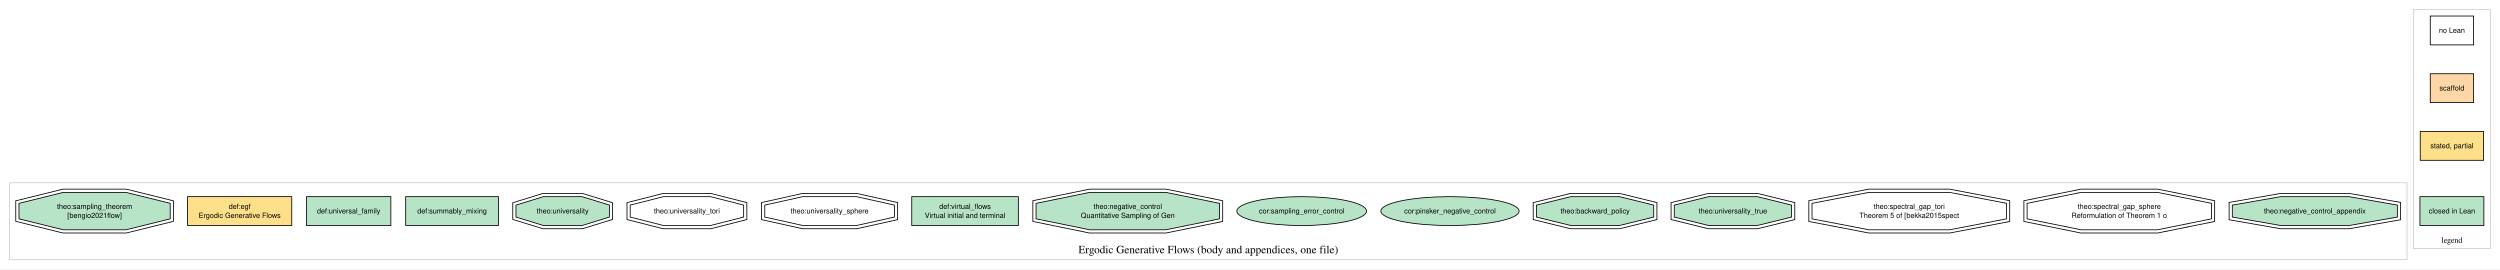
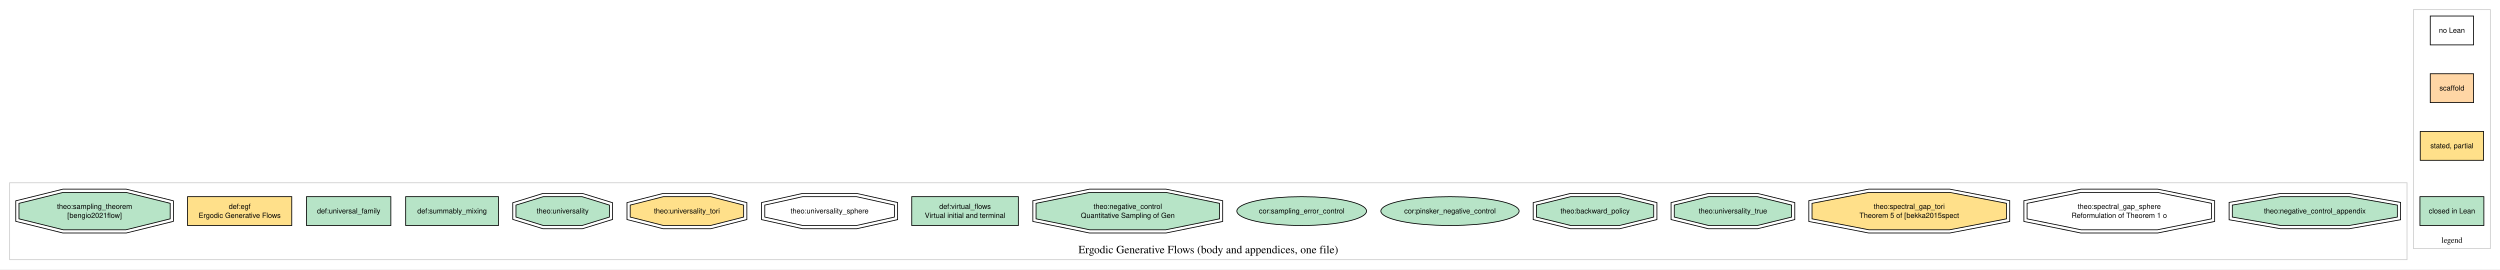
<svg xmlns="http://www.w3.org/2000/svg" width="3119pt" height="336pt" viewBox="0.00 0.00 3119.00 336.00">
  <g id="graph0" class="graph" transform="scale(1 1) rotate(0) translate(4 331.94)">
    <polygon fill="white" stroke="none" points="-4,4 -4,-331.94 3115,-331.94 3115,4 -4,4" />
    <g id="clust1" class="cluster">
      <polygon fill="none" stroke="#cccccc" points="8,-8 8,-103.94 2999,-103.94 2999,-8 8,-8" />
      <text xml:space="preserve" text-anchor="middle" x="1503.5" y="-15.95" font-family="Times,serif" font-size="14.00">Ergodic Generative Flows (body and appendices, one file)</text>
    </g>
    <g id="clust2" class="cluster">
      <polygon fill="none" stroke="#cccccc" points="3007,-21.84 3007,-319.94 3103,-319.94 3103,-21.84 3007,-21.84" />
      <text xml:space="preserve" text-anchor="middle" x="3055" y="-29.09" font-family="Times,serif" font-size="10.00">legend</text>
    </g>
    <g id="node1" class="node">
      <polygon fill="#b7e4c7" stroke="black" points="208.33,-58.92 208.33,-78.26 153.07,-91.94 74.93,-91.94 19.67,-78.26 19.67,-58.92 74.93,-45.25 153.07,-45.25 208.33,-58.92" />
      <polygon fill="none" stroke="black" points="212.33,-55.79 212.33,-81.39 153.56,-95.94 74.44,-95.94 15.67,-81.39 15.67,-55.79 74.44,-41.25 153.56,-41.25 212.33,-55.79" />
      <text xml:space="preserve" text-anchor="middle" x="114" y="-71.29" font-family="Helvetica,sans-Serif" font-size="9.00">theo:sampling_theorem</text>
      <text xml:space="preserve" text-anchor="middle" x="114" y="-60.04" font-family="Helvetica,sans-Serif" font-size="9.00">[bengio2021flow]</text>
    </g>
    <g id="node2" class="node">
      <polygon fill="#ffe08a" stroke="black" points="360,-86.59 230,-86.59 230,-50.59 360,-50.59 360,-86.59" />
      <text xml:space="preserve" text-anchor="middle" x="295" y="-71.29" font-family="Helvetica,sans-Serif" font-size="9.00">def:egf</text>
      <text xml:space="preserve" text-anchor="middle" x="295" y="-60.04" font-family="Helvetica,sans-Serif" font-size="9.00">Ergodic Generative Flows</text>
    </g>
    <g id="node3" class="node">
      <polygon fill="#b7e4c7" stroke="black" points="483.62,-86.59 378.38,-86.59 378.38,-50.59 483.62,-50.59 483.62,-86.59" />
      <text xml:space="preserve" text-anchor="middle" x="431" y="-65.67" font-family="Helvetica,sans-Serif" font-size="9.00">def:universal_family</text>
    </g>
    <g id="node4" class="node">
      <polygon fill="#b7e4c7" stroke="black" points="617.88,-86.59 502.12,-86.59 502.12,-50.59 617.88,-50.59 617.88,-86.59" />
      <text xml:space="preserve" text-anchor="middle" x="560" y="-65.67" font-family="Helvetica,sans-Serif" font-size="9.00">def:summably_mixing</text>
    </g>
    <g id="node5" class="node">
      <polygon fill="#b7e4c7" stroke="black" points="756.28,-61.14 756.28,-76.05 722.14,-86.59 673.86,-86.59 639.72,-76.05 639.72,-61.14 673.86,-50.59 722.14,-50.59 756.28,-61.14" />
      <polygon fill="none" stroke="black" points="760.28,-58.19 760.28,-79 722.74,-90.59 673.26,-90.59 635.72,-79 635.72,-58.19 673.26,-46.59 722.74,-46.59 760.28,-58.19" />
      <text xml:space="preserve" text-anchor="middle" x="698" y="-65.67" font-family="Helvetica,sans-Serif" font-size="9.00">theo:universality</text>
    </g>
    <g id="node6" class="node">
-       <polygon fill="#ffffff" stroke="black" points="923.77,-61.14 923.77,-76.05 882.31,-86.59 823.69,-86.59 782.23,-76.05 782.23,-61.14 823.69,-50.59 882.31,-50.59 923.77,-61.14" />
+       <polygon fill="#ffe08a" stroke="black" points="923.77,-61.14 923.77,-76.05 882.31,-86.59 823.69,-86.59 782.23,-76.05 782.23,-61.14 823.69,-50.59 882.31,-50.59 923.77,-61.14" />
      <polygon fill="none" stroke="black" points="927.77,-58.03 927.77,-79.16 882.81,-90.59 823.19,-90.59 778.23,-79.16 778.23,-58.03 823.19,-46.59 882.81,-46.59 927.77,-58.03" />
      <text xml:space="preserve" text-anchor="middle" x="853" y="-65.67" font-family="Helvetica,sans-Serif" font-size="9.00">theo:universality_tori</text>
    </g>
    <g id="node7" class="node">
      <polygon fill="#ffffff" stroke="black" points="1111.86,-61.14 1111.86,-76.05 1064.49,-86.59 997.51,-86.59 950.14,-76.05 950.14,-61.14 997.51,-50.59 1064.49,-50.59 1111.86,-61.14" />
      <polygon fill="none" stroke="black" points="1115.86,-57.93 1115.86,-79.26 1064.93,-90.59 997.07,-90.59 946.14,-79.26 946.14,-57.93 997.07,-46.59 1064.93,-46.59 1115.86,-57.93" />
      <text xml:space="preserve" text-anchor="middle" x="1031" y="-65.67" font-family="Helvetica,sans-Serif" font-size="9.00">theo:universality_sphere</text>
    </g>
    <g id="node8" class="node">
      <polygon fill="#b7e4c7" stroke="black" points="1266.5,-86.59 1133.5,-86.59 1133.5,-50.59 1266.5,-50.59 1266.5,-86.59" />
      <text xml:space="preserve" text-anchor="middle" x="1200" y="-71.29" font-family="Helvetica,sans-Serif" font-size="9.00">def:virtual_flows</text>
      <text xml:space="preserve" text-anchor="middle" x="1200" y="-60.04" font-family="Helvetica,sans-Serif" font-size="9.00">Virtual initial and terminal</text>
    </g>
    <g id="node9" class="node">
      <polygon fill="#b7e4c7" stroke="black" points="1517.42,-58.92 1517.42,-78.26 1450.4,-91.94 1355.6,-91.94 1288.58,-78.26 1288.58,-58.92 1355.6,-45.25 1450.4,-45.25 1517.42,-58.92" />
      <polygon fill="none" stroke="black" points="1521.42,-55.66 1521.42,-81.53 1450.8,-95.94 1355.2,-95.94 1284.58,-81.53 1284.58,-55.66 1355.2,-41.25 1450.8,-41.25 1521.42,-55.66" />
      <text xml:space="preserve" text-anchor="middle" x="1403" y="-71.29" font-family="Helvetica,sans-Serif" font-size="9.00">theo:negative_control</text>
      <text xml:space="preserve" text-anchor="middle" x="1403" y="-60.04" font-family="Helvetica,sans-Serif" font-size="9.00">Quantitative Sampling of Gen</text>
    </g>
    <g id="node10" class="node">
      <ellipse fill="#b7e4c7" stroke="black" cx="1620" cy="-68.59" rx="80.91" ry="18" />
      <text xml:space="preserve" text-anchor="middle" x="1620" y="-65.67" font-family="Helvetica,sans-Serif" font-size="9.00">cor:sampling_error_control</text>
    </g>
    <g id="node11" class="node">
      <ellipse fill="#b7e4c7" stroke="black" cx="1805" cy="-68.59" rx="86.24" ry="18" />
      <text xml:space="preserve" text-anchor="middle" x="1805" y="-65.67" font-family="Helvetica,sans-Serif" font-size="9.00">cor:pinsker_negative_control</text>
    </g>
    <g id="node12" class="node">
      <polygon fill="#b7e4c7" stroke="black" points="2059.17,-61.14 2059.17,-76.05 2016.31,-86.59 1955.69,-86.59 1912.83,-76.05 1912.83,-61.14 1955.69,-50.59 2016.31,-50.59 2059.17,-61.14" />
      <polygon fill="none" stroke="black" points="2063.17,-58 2063.17,-79.18 2016.79,-90.59 1955.21,-90.59 1908.83,-79.18 1908.83,-58 1955.21,-46.59 2016.79,-46.59 2063.17,-58" />
      <text xml:space="preserve" text-anchor="middle" x="1986" y="-65.67" font-family="Helvetica,sans-Serif" font-size="9.00">theo:backward_policy</text>
    </g>
    <g id="node13" class="node">
      <polygon fill="#b7e4c7" stroke="black" points="2231.17,-61.14 2231.17,-76.05 2188.31,-86.59 2127.69,-86.59 2084.83,-76.05 2084.83,-61.14 2127.69,-50.59 2188.31,-50.59 2231.17,-61.14" />
      <polygon fill="none" stroke="black" points="2235.17,-58 2235.17,-79.18 2188.79,-90.59 2127.21,-90.59 2080.83,-79.18 2080.83,-58 2127.21,-46.59 2188.79,-46.59 2235.17,-58" />
      <text xml:space="preserve" text-anchor="middle" x="2158" y="-65.67" font-family="Helvetica,sans-Serif" font-size="9.00">theo:universality_true</text>
    </g>
    <g id="node14" class="node">
-       <polygon fill="#ffffff" stroke="black" points="2499.31,-58.92 2499.31,-78.26 2428.25,-91.94 2327.75,-91.94 2256.69,-78.26 2256.69,-58.92 2327.75,-45.25 2428.25,-45.25 2499.31,-58.92" />
+       <polygon fill="#ffe08a" stroke="black" points="2499.31,-58.92 2499.31,-78.26 2428.25,-91.94 2327.75,-91.94 2256.69,-78.26 2256.69,-58.92 2327.75,-45.25 2428.25,-45.25 2499.31,-58.92" />
      <polygon fill="none" stroke="black" points="2503.31,-55.62 2503.31,-81.57 2428.63,-95.94 2327.37,-95.94 2252.69,-81.57 2252.69,-55.62 2327.37,-41.25 2428.63,-41.25 2503.31,-55.62" />
      <text xml:space="preserve" text-anchor="middle" x="2378" y="-71.29" font-family="Helvetica,sans-Serif" font-size="9.00">theo:spectral_gap_tori</text>
      <text xml:space="preserve" text-anchor="middle" x="2378" y="-60.04" font-family="Helvetica,sans-Serif" font-size="9.00">Theorem 5 of [bekka2015spect</text>
    </g>
    <g id="node15" class="node">
      <polygon fill="#ffffff" stroke="black" points="2755,-58.92 2755,-78.26 2687.63,-91.94 2592.37,-91.94 2525,-78.26 2525,-58.92 2592.37,-45.25 2687.63,-45.25 2755,-58.92" />
      <polygon fill="none" stroke="black" points="2759,-55.65 2759,-81.53 2688.03,-95.94 2591.97,-95.94 2521,-81.53 2521,-55.65 2591.97,-41.25 2688.03,-41.25 2759,-55.65" />
      <text xml:space="preserve" text-anchor="middle" x="2640" y="-71.29" font-family="Helvetica,sans-Serif" font-size="9.00">theo:spectral_gap_sphere</text>
      <text xml:space="preserve" text-anchor="middle" x="2640" y="-60.04" font-family="Helvetica,sans-Serif" font-size="9.00">Reformulation of Theorem 1 o</text>
    </g>
    <g id="node16" class="node">
      <polygon fill="#b7e4c7" stroke="black" points="2986.95,-61.14 2986.95,-76.05 2926.64,-86.59 2841.36,-86.59 2781.05,-76.05 2781.05,-61.14 2841.36,-50.59 2926.64,-50.59 2986.95,-61.14" />
      <polygon fill="none" stroke="black" points="2990.95,-57.78 2990.95,-79.41 2926.99,-90.59 2841.01,-90.59 2777.05,-79.41 2777.05,-57.78 2841.01,-46.59 2926.99,-46.59 2990.95,-57.78" />
      <text xml:space="preserve" text-anchor="middle" x="2884" y="-65.67" font-family="Helvetica,sans-Serif" font-size="9.00">theo:negative_control_appendix</text>
    </g>
    <g id="node17" class="node">
      <polygon fill="#b7e4c7" stroke="black" points="3094.88,-86.59 3015.12,-86.59 3015.12,-50.59 3094.88,-50.59 3094.88,-86.59" />
      <text xml:space="preserve" text-anchor="middle" x="3055" y="-65.67" font-family="Helvetica,sans-Serif" font-size="9.00">closed in Lean</text>
    </g>
    <g id="node18" class="node">
      <polygon fill="#ffe08a" stroke="black" points="3094.5,-167.94 3015.5,-167.94 3015.5,-131.94 3094.5,-131.94 3094.5,-167.94" />
      <text xml:space="preserve" text-anchor="middle" x="3055" y="-147.01" font-family="Helvetica,sans-Serif" font-size="9.00">stated, partial</text>
    </g>
    <g id="node19" class="node">
      <polygon fill="#ffd6a5" stroke="black" points="3082,-239.94 3028,-239.94 3028,-203.94 3082,-203.94 3082,-239.94" />
      <text xml:space="preserve" text-anchor="middle" x="3055" y="-219.01" font-family="Helvetica,sans-Serif" font-size="9.00">scaffold</text>
    </g>
    <g id="node20" class="node">
      <polygon fill="#ffffff" stroke="black" points="3082,-311.94 3028,-311.94 3028,-275.94 3082,-275.94 3082,-311.94" />
      <text xml:space="preserve" text-anchor="middle" x="3055" y="-291.01" font-family="Helvetica,sans-Serif" font-size="9.00">no Lean</text>
    </g>
  </g>
</svg>
